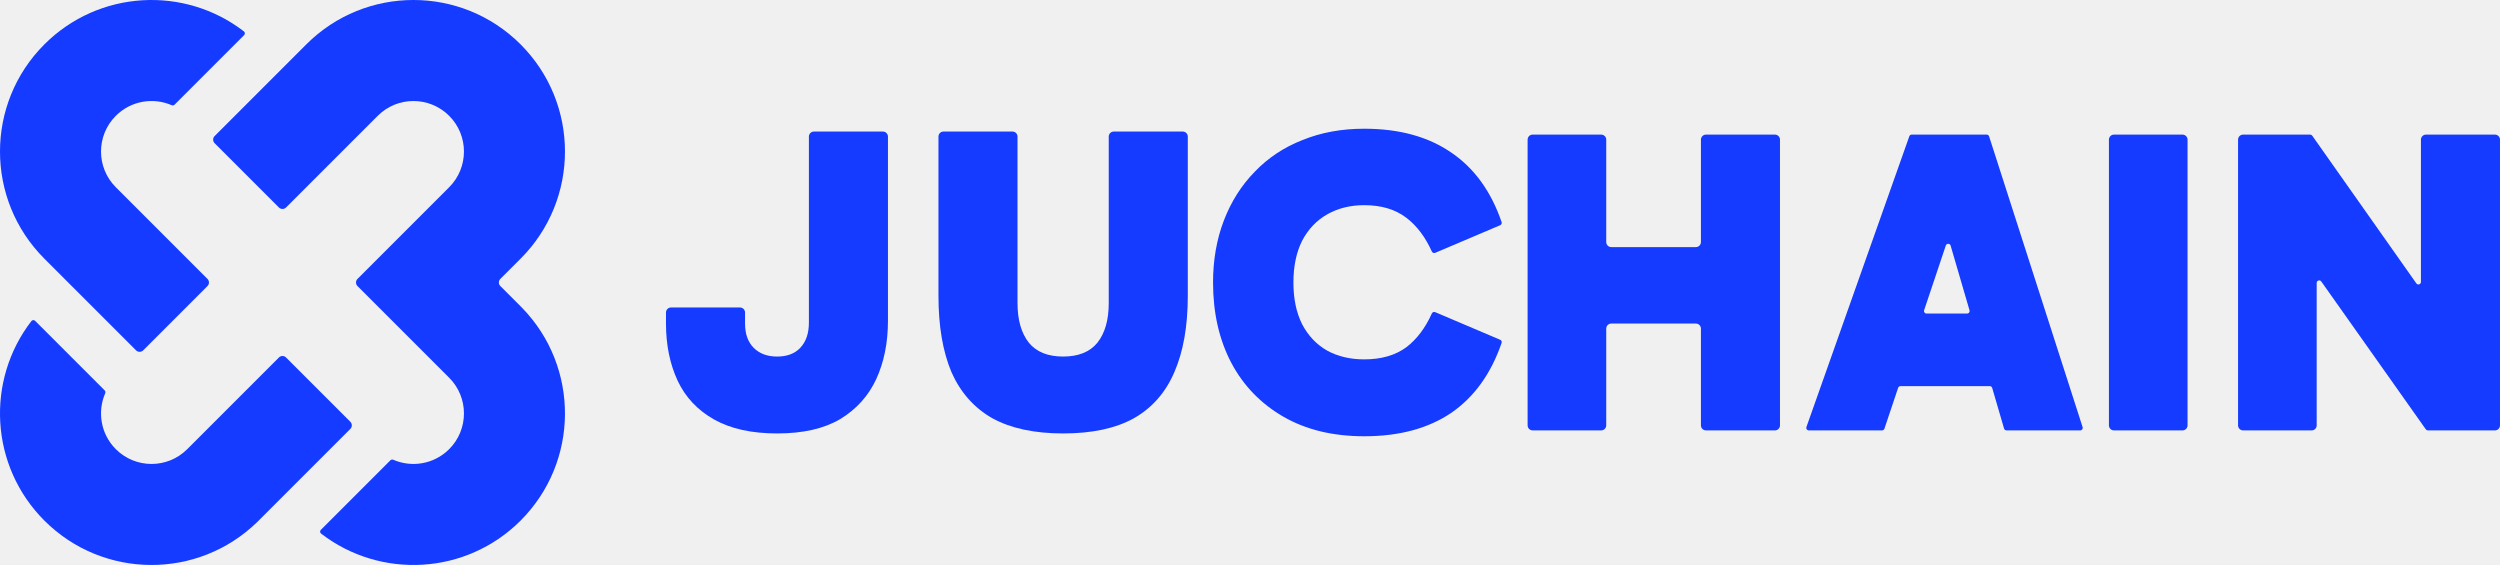
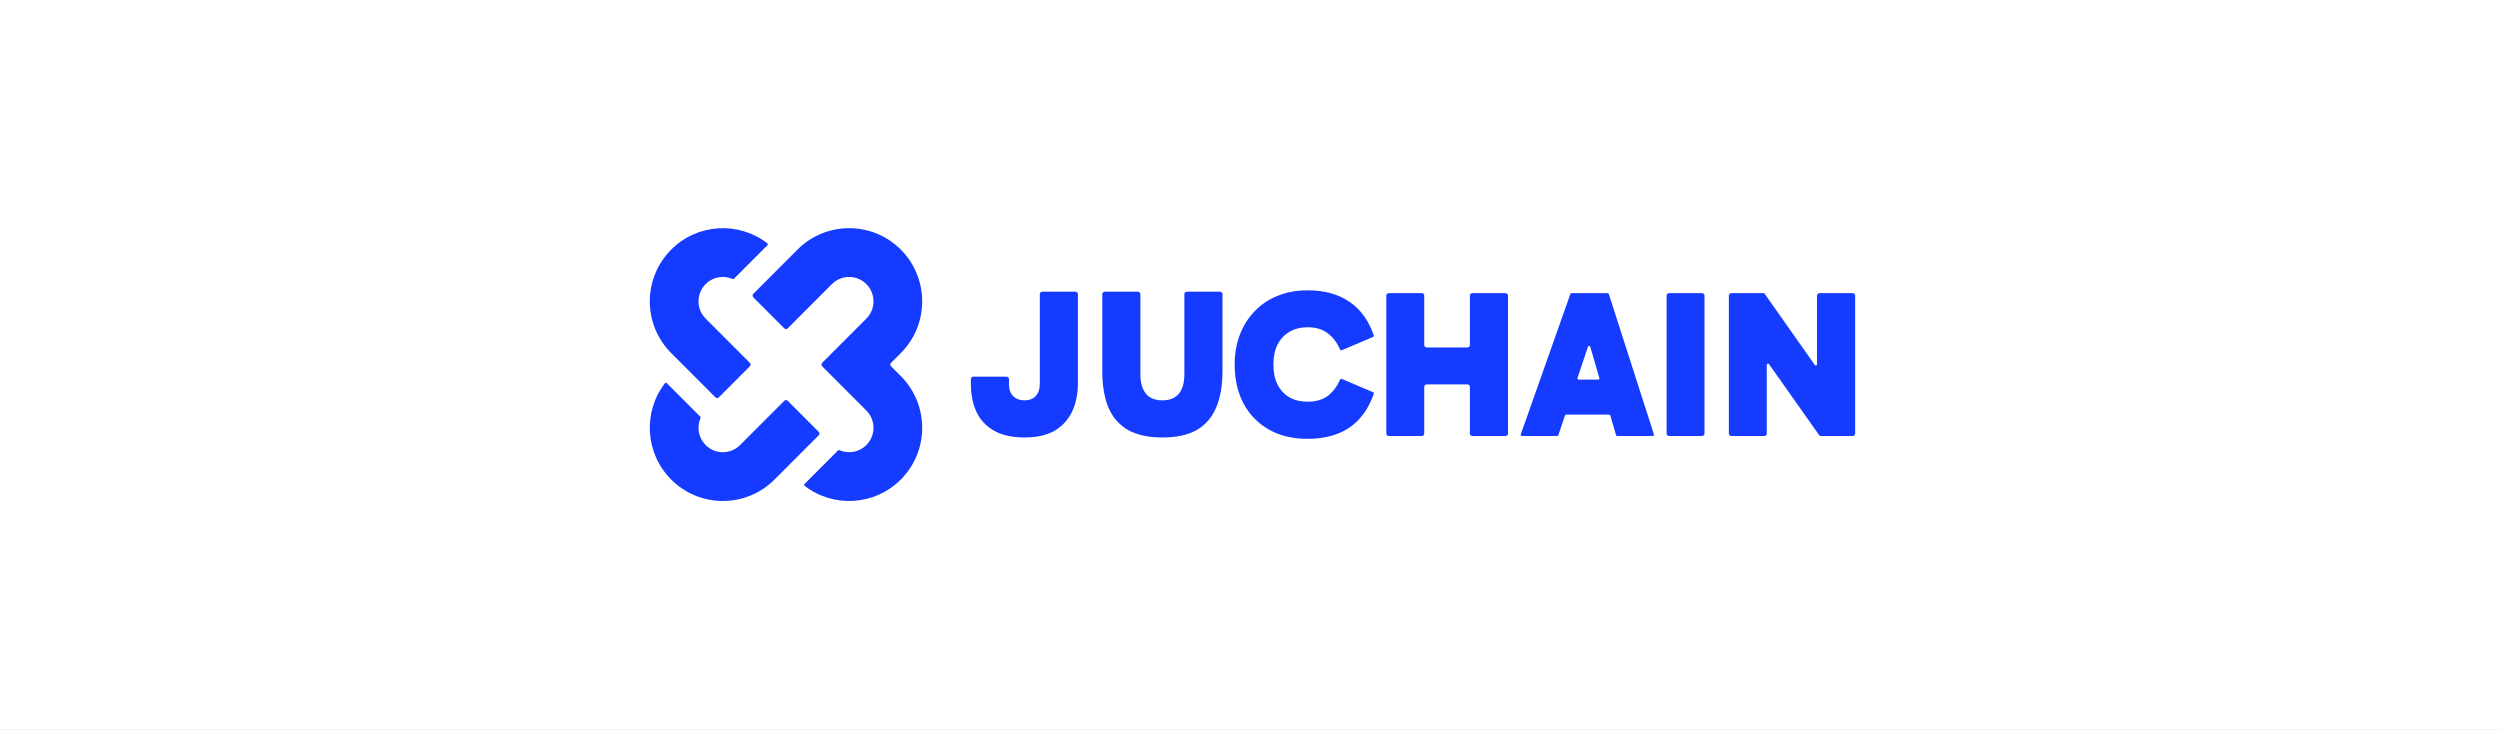
- <svg xmlns="http://www.w3.org/2000/svg" width="500" height="113" viewBox="0 0 500 113" fill="none">
-   <path d="M51.735 104.118L51.456 104.393C39.6 115.952 20.619 115.86 8.876 104.118C-2.017 93.224 -2.884 76.101 6.277 64.216C6.461 63.978 6.812 63.957 7.025 64.17L20.936 78.081C21.087 78.232 21.125 78.462 21.04 78.658C19.434 82.353 20.142 86.811 23.163 89.832C27.108 93.777 33.504 93.777 37.449 89.832L55.783 71.498C56.177 71.103 56.817 71.103 57.211 71.498L70.069 84.355C70.463 84.75 70.463 85.389 70.069 85.784L51.735 104.118Z" fill="#143BFF" />
-   <path d="M8.876 8.876C19.77 -2.017 36.893 -2.884 48.778 6.277C49.017 6.461 49.037 6.812 48.824 7.025L34.913 20.936C34.762 21.087 34.532 21.125 34.336 21.04C30.642 19.434 26.183 20.142 23.163 23.163C19.218 27.108 19.218 33.504 23.163 37.449L41.496 55.783C41.891 56.177 41.891 56.817 41.496 57.211L28.639 70.069C28.244 70.463 27.605 70.463 27.21 70.069L8.876 51.735C-2.959 39.9 -2.959 20.711 8.876 8.876Z" fill="#143BFF" />
-   <path d="M71.498 57.211C71.103 56.817 71.103 56.177 71.498 55.783L89.832 37.449C93.777 33.504 93.777 27.108 89.832 23.163C85.887 19.218 79.49 19.218 75.545 23.163L57.211 41.496C56.817 41.891 56.177 41.891 55.783 41.496L42.925 28.639C42.531 28.244 42.531 27.605 42.925 27.21L61.259 8.876C73.094 -2.959 92.283 -2.959 104.118 8.876C115.953 20.711 115.953 39.9 104.118 51.735L100.07 55.783C99.676 56.177 99.676 56.817 100.07 57.211L104.118 61.259L104.393 61.538C115.952 73.394 115.86 92.375 104.118 104.118C93.224 115.011 76.101 115.878 64.216 106.717C63.978 106.533 63.957 106.182 64.17 105.969L78.081 92.058C78.232 91.907 78.462 91.869 78.658 91.954C82.353 93.56 86.811 92.853 89.832 89.832C93.777 85.887 93.777 79.49 89.832 75.545L71.498 57.211Z" fill="#143BFF" />
-   <path d="M155.438 71.311C157.407 71.311 158.942 70.732 160.042 69.574C161.2 68.358 161.78 66.678 161.78 64.535V27.32C161.78 26.762 162.232 26.309 162.79 26.309H176.581C177.139 26.309 177.591 26.762 177.591 27.32V64.188C177.591 68.531 176.809 72.412 175.245 75.829C173.682 79.188 171.278 81.852 168.035 83.822C164.791 85.733 160.592 86.689 155.438 86.689C150.341 86.689 146.142 85.762 142.841 83.909C139.539 82.055 137.107 79.478 135.543 76.177C133.979 72.817 133.197 68.995 133.197 64.709V62.505C133.197 61.947 133.65 61.494 134.207 61.494H147.999C148.556 61.494 149.009 61.947 149.009 62.505V64.709C149.009 66.794 149.588 68.415 150.746 69.574C151.905 70.732 153.468 71.311 155.438 71.311Z" fill="#143BFF" />
-   <path d="M212.626 86.689C206.892 86.689 202.171 85.675 198.465 83.648C194.816 81.563 192.094 78.493 190.298 74.439C188.561 70.327 187.692 65.23 187.692 59.149V27.32C187.692 26.762 188.144 26.309 188.702 26.309H202.493C203.051 26.309 203.503 26.762 203.503 27.32V60.626C203.503 63.985 204.256 66.62 205.762 68.531C207.268 70.385 209.556 71.311 212.626 71.311C215.695 71.311 217.983 70.385 219.489 68.531C220.995 66.62 221.748 63.985 221.748 60.626V27.32C221.748 26.762 222.2 26.309 222.758 26.309H236.549C237.107 26.309 237.559 26.762 237.559 27.32V59.149C237.559 65.23 236.661 70.327 234.866 74.439C233.128 78.493 230.435 81.563 226.786 83.648C223.138 85.675 218.417 86.689 212.626 86.689Z" fill="#143BFF" />
-   <path d="M272.844 87.252C266.589 87.252 261.202 85.949 256.685 83.343C252.167 80.737 248.692 77.146 246.26 72.57C243.827 67.937 242.611 62.58 242.611 56.498C242.611 51.981 243.335 47.84 244.783 44.075C246.231 40.31 248.287 37.067 250.951 34.345C253.615 31.565 256.801 29.451 260.507 28.003C264.214 26.497 268.326 25.744 272.844 25.744C279.91 25.744 285.759 27.366 290.393 30.609C294.918 33.72 298.227 38.322 300.322 44.416C300.407 44.664 300.284 44.936 300.043 45.039L287.035 50.567C286.778 50.676 286.482 50.556 286.368 50.302C285.061 47.399 283.362 45.15 281.271 43.554C279.07 41.874 276.261 41.034 272.844 41.034C270.064 41.034 267.602 41.642 265.459 42.859C263.316 44.075 261.637 45.842 260.42 48.158C259.262 50.475 258.683 53.255 258.683 56.498C258.683 59.742 259.262 62.522 260.42 64.838C261.637 67.155 263.316 68.922 265.459 70.138C267.602 71.296 270.064 71.875 272.844 71.875C276.261 71.875 279.07 71.065 281.271 69.443C283.362 67.847 285.061 65.598 286.368 62.695C286.482 62.441 286.778 62.321 287.035 62.43L300.043 67.958C300.284 68.061 300.407 68.332 300.322 68.581C298.227 74.676 294.918 79.307 290.393 82.474C285.759 85.66 279.91 87.252 272.844 87.252Z" fill="#143BFF" />
-   <path d="M354.987 26.92H341.196C340.638 26.92 340.186 27.372 340.186 27.93V48.411C340.186 48.968 339.733 49.421 339.175 49.421H322.257C321.699 49.421 321.247 48.968 321.247 48.411V27.93C321.247 27.372 320.794 26.92 320.236 26.92H306.532C305.974 26.92 305.522 27.372 305.522 27.93V85.072C305.522 85.63 305.974 86.083 306.532 86.083H320.236C320.794 86.083 321.247 85.63 321.247 85.072V65.721C321.247 65.163 321.699 64.711 322.257 64.711H339.175C339.733 64.711 340.186 65.163 340.186 65.721V85.072C340.186 85.63 340.638 86.083 341.196 86.083H354.987C355.545 86.083 355.997 85.63 355.997 85.072V27.93C355.997 27.372 355.545 26.92 354.987 26.92Z" fill="#143BFF" />
-   <path d="M437.509 85.072C437.509 85.63 437.057 86.083 436.499 86.083H422.795C422.237 86.083 421.784 85.63 421.784 85.072V27.93C421.784 27.372 422.237 26.92 422.795 26.92H436.499C437.057 26.92 437.509 27.372 437.509 27.93V85.072Z" fill="#143BFF" />
-   <path d="M483.269 56.678C483.553 57.081 484.187 56.88 484.187 56.387V27.93C484.187 27.372 484.639 26.92 485.197 26.92H498.988C499.546 26.92 499.998 27.372 499.998 27.93V85.073C499.998 85.63 499.546 86.083 498.988 86.083H485.577C485.414 86.083 485.26 86.003 485.165 85.869L464.254 56.294C463.97 55.892 463.337 56.093 463.337 56.585V85.073C463.337 85.63 462.884 86.083 462.326 86.083H448.622C448.064 86.083 447.612 85.63 447.612 85.073V27.93C447.612 27.372 448.064 26.92 448.622 26.92H462.032C462.196 26.92 462.35 27 462.445 27.134L483.269 56.678Z" fill="#143BFF" />
-   <path fill-rule="evenodd" clip-rule="evenodd" d="M416.52 85.423C416.625 85.749 416.382 86.083 416.039 86.083H401.3C401.075 86.083 400.878 85.935 400.815 85.719L398.438 77.585C398.376 77.37 398.178 77.222 397.954 77.222H380.103C379.885 77.222 379.693 77.36 379.624 77.566L376.885 85.738C376.816 85.944 376.623 86.083 376.406 86.083H361.759C361.411 86.083 361.167 85.738 361.283 85.409L381.863 27.256C381.934 27.055 382.125 26.92 382.339 26.92H397.338C397.558 26.92 397.752 27.061 397.819 27.27L416.52 85.423ZM384.824 62.048C384.714 62.375 384.958 62.713 385.303 62.713H393.42C393.757 62.713 394 62.39 393.905 62.066L390.125 49.125C389.986 48.65 389.318 48.637 389.161 49.106L384.824 62.048Z" fill="#143BFF" />
+ <svg xmlns="http://www.w3.org/2000/svg" width="504" height="147" viewBox="0 0 504 147" fill="none">
+   <g clip-path="url(#clip0_1648_1239)">
+     <path d="M504 0H0V147H504V0Z" fill="white" />
+     <path d="M156.143 96.677L156.008 96.811C150.246 102.437 141.021 102.392 135.314 96.677C130.02 91.375 129.599 83.04 134.051 77.255C134.14 77.14 134.311 77.13 134.414 77.233L141.175 84.004C141.248 84.078 141.267 84.189 141.226 84.285C140.445 86.083 140.789 88.253 142.257 89.723C144.174 91.644 147.283 91.644 149.2 89.723L158.11 80.8C158.302 80.608 158.613 80.608 158.805 80.8L165.054 87.058C165.245 87.25 165.245 87.561 165.054 87.753L156.143 96.677Z" fill="#143BFF" />
+     <path d="M135.314 50.32C140.608 45.018 148.93 44.596 154.706 49.055C154.822 49.145 154.832 49.316 154.728 49.419L147.968 56.19C147.894 56.264 147.783 56.282 147.687 56.241C145.892 55.459 143.725 55.803 142.257 57.274C140.34 59.194 140.34 62.307 142.257 64.227L151.167 73.151C151.359 73.343 151.359 73.654 151.167 73.846L144.919 80.104C144.727 80.296 144.416 80.296 144.224 80.104L135.314 71.181C129.562 65.42 129.562 56.081 135.314 50.32Z" fill="#143BFF" />
+     <path d="M165.748 73.846C165.556 73.654 165.556 73.343 165.748 73.151L174.658 64.227C176.575 62.307 176.575 59.194 174.658 57.274C172.741 55.354 169.632 55.354 167.715 57.274L158.805 66.197C158.613 66.389 158.302 66.389 158.11 66.197L151.862 59.939C151.67 59.747 151.67 59.436 151.862 59.244L160.772 50.32C166.524 44.56 175.849 44.56 181.601 50.32C187.353 56.081 187.353 65.42 181.601 71.181L179.634 73.151C179.442 73.343 179.442 73.654 179.634 73.846L181.601 75.816L181.735 75.952C187.353 81.723 187.308 90.961 181.601 96.677C176.307 101.979 167.985 102.401 162.209 97.942C162.093 97.852 162.083 97.681 162.187 97.578L168.947 90.807C169.021 90.733 169.133 90.715 169.228 90.756C171.023 91.538 173.19 91.194 174.658 89.723C176.575 87.803 176.575 84.69 174.658 82.77L165.748 73.846Z" fill="#143BFF" />
+     <path d="M206.543 80.709C207.5 80.709 208.246 80.427 208.78 79.863C209.343 79.271 209.625 78.454 209.625 77.411V59.297C209.625 59.026 209.845 58.805 210.116 58.805H216.818C217.09 58.805 217.309 59.026 217.309 59.297V77.242C217.309 79.356 216.929 81.245 216.169 82.908C215.409 84.543 214.241 85.84 212.665 86.798C211.088 87.728 209.048 88.193 206.543 88.193C204.066 88.193 202.025 87.742 200.421 86.84C198.816 85.938 197.634 84.684 196.874 83.077C196.114 81.442 195.734 79.581 195.734 77.495V76.422C195.734 76.151 195.954 75.931 196.225 75.931H202.928C203.198 75.931 203.418 76.151 203.418 76.422V77.495C203.418 78.51 203.7 79.299 204.263 79.863C204.826 80.427 205.585 80.709 206.543 80.709Z" fill="#143BFF" />
+     <path d="M234.336 88.193C231.55 88.193 229.255 87.7 227.454 86.713C225.681 85.699 224.358 84.205 223.485 82.231C222.641 80.23 222.218 77.749 222.218 74.789V59.297C222.218 59.026 222.438 58.805 222.709 58.805H229.412C229.683 58.805 229.902 59.026 229.902 59.297V75.508C229.902 77.143 230.268 78.426 231 79.356C231.732 80.258 232.844 80.709 234.336 80.709C235.828 80.709 236.94 80.258 237.672 79.356C238.404 78.426 238.77 77.143 238.77 75.508V59.297C238.77 59.026 238.989 58.805 239.26 58.805H245.963C246.234 58.805 246.454 59.026 246.454 59.297V74.789C246.454 77.749 246.017 80.23 245.145 82.231C244.3 84.205 242.991 85.699 241.218 86.713C239.445 87.7 237.151 88.193 234.336 88.193Z" fill="#143BFF" />
+     <path d="M263.602 88.468C260.562 88.468 257.944 87.834 255.749 86.565C253.553 85.297 251.864 83.549 250.682 81.322C249.5 79.067 248.909 76.459 248.909 73.499C248.909 71.3 249.261 69.285 249.965 67.452C250.668 65.62 251.667 64.041 252.962 62.717C254.257 61.363 255.805 60.334 257.606 59.63C259.408 58.897 261.406 58.53 263.602 58.53C267.036 58.53 269.879 59.32 272.131 60.898C274.33 62.412 275.938 64.652 276.956 67.618C276.998 67.739 276.938 67.871 276.821 67.921L270.499 70.612C270.374 70.665 270.23 70.607 270.175 70.483C269.54 69.07 268.714 67.975 267.698 67.199C266.628 66.381 265.263 65.972 263.602 65.972C262.251 65.972 261.055 66.268 260.013 66.86C258.972 67.452 258.156 68.312 257.564 69.44C257.001 70.567 256.72 71.921 256.72 73.499C256.72 75.078 257.001 76.431 257.564 77.558C258.156 78.686 258.972 79.546 260.013 80.138C261.055 80.702 262.251 80.984 263.602 80.984C265.263 80.984 266.628 80.589 267.698 79.8C268.714 79.023 269.54 77.928 270.175 76.515C270.23 76.391 270.374 76.333 270.499 76.386L276.821 79.077C276.938 79.127 276.998 79.259 276.956 79.38C275.938 82.347 274.33 84.601 272.131 86.142C269.879 87.693 267.036 88.468 263.602 88.468Z" fill="#143BFF" />
+     <path d="M303.524 59.102H296.821C296.55 59.102 296.33 59.323 296.33 59.594V69.563C296.33 69.834 296.11 70.054 295.839 70.054H287.617C287.346 70.054 287.126 69.834 287.126 69.563V59.594C287.126 59.323 286.906 59.102 286.635 59.102H279.975C279.703 59.102 279.484 59.323 279.484 59.594V87.407C279.484 87.678 279.703 87.899 279.975 87.899H286.635C286.906 87.899 287.126 87.678 287.126 87.407V77.988C287.126 77.717 287.346 77.496 287.617 77.496H295.839C296.11 77.496 296.33 77.717 296.33 77.988V87.407C296.33 87.678 296.55 87.899 296.821 87.899H303.524C303.795 87.899 304.015 87.678 304.015 87.407V59.594C304.015 59.323 303.795 59.102 303.524 59.102Z" fill="#143BFF" />
+     <path d="M343.629 87.407C343.629 87.678 343.41 87.899 343.138 87.899H336.478C336.207 87.899 335.987 87.678 335.987 87.407V59.594C335.987 59.323 336.207 59.102 336.478 59.102H343.138C343.41 59.102 343.629 59.323 343.629 59.594V87.407Z" fill="#143BFF" />
+     <path d="M365.869 73.587C366.007 73.783 366.315 73.685 366.315 73.445V59.594C366.315 59.323 366.534 59.102 366.806 59.102H373.508C373.779 59.102 373.999 59.323 373.999 59.594V87.407C373.999 87.678 373.779 87.899 373.508 87.899H366.99C366.911 87.899 366.836 87.86 366.79 87.795L356.627 73.4C356.489 73.204 356.182 73.302 356.182 73.541V87.407C356.182 87.678 355.962 87.899 355.69 87.899H349.03C348.759 87.899 348.539 87.678 348.539 87.407V59.594C348.539 59.323 348.759 59.102 349.03 59.102H355.547C355.627 59.102 355.702 59.141 355.748 59.207L365.869 73.587Z" fill="#143BFF" />
+     <path fill-rule="evenodd" clip-rule="evenodd" d="M333.429 87.577C333.48 87.736 333.362 87.899 333.195 87.899H326.032C325.922 87.899 325.827 87.826 325.796 87.722L324.641 83.763C324.611 83.658 324.515 83.586 324.406 83.586H315.73C315.624 83.586 315.531 83.653 315.497 83.753L314.166 87.731C314.133 87.831 314.039 87.899 313.933 87.899H306.815C306.646 87.899 306.527 87.731 306.584 87.571L316.585 59.266C316.62 59.168 316.713 59.102 316.817 59.102H324.106C324.213 59.102 324.307 59.172 324.34 59.273L333.429 87.577ZM318.024 76.2C317.971 76.359 318.09 76.524 318.257 76.524H322.202C322.366 76.524 322.484 76.367 322.438 76.209L320.601 69.91C320.533 69.679 320.209 69.673 320.132 69.901L318.024 76.2Z" fill="#143BFF" />
+   </g>
+   <defs>
+     <clipPath id="clip0_1648_1239">
+       <rect width="504" height="147" fill="white" />
+     </clipPath>
+   </defs>
</svg>
